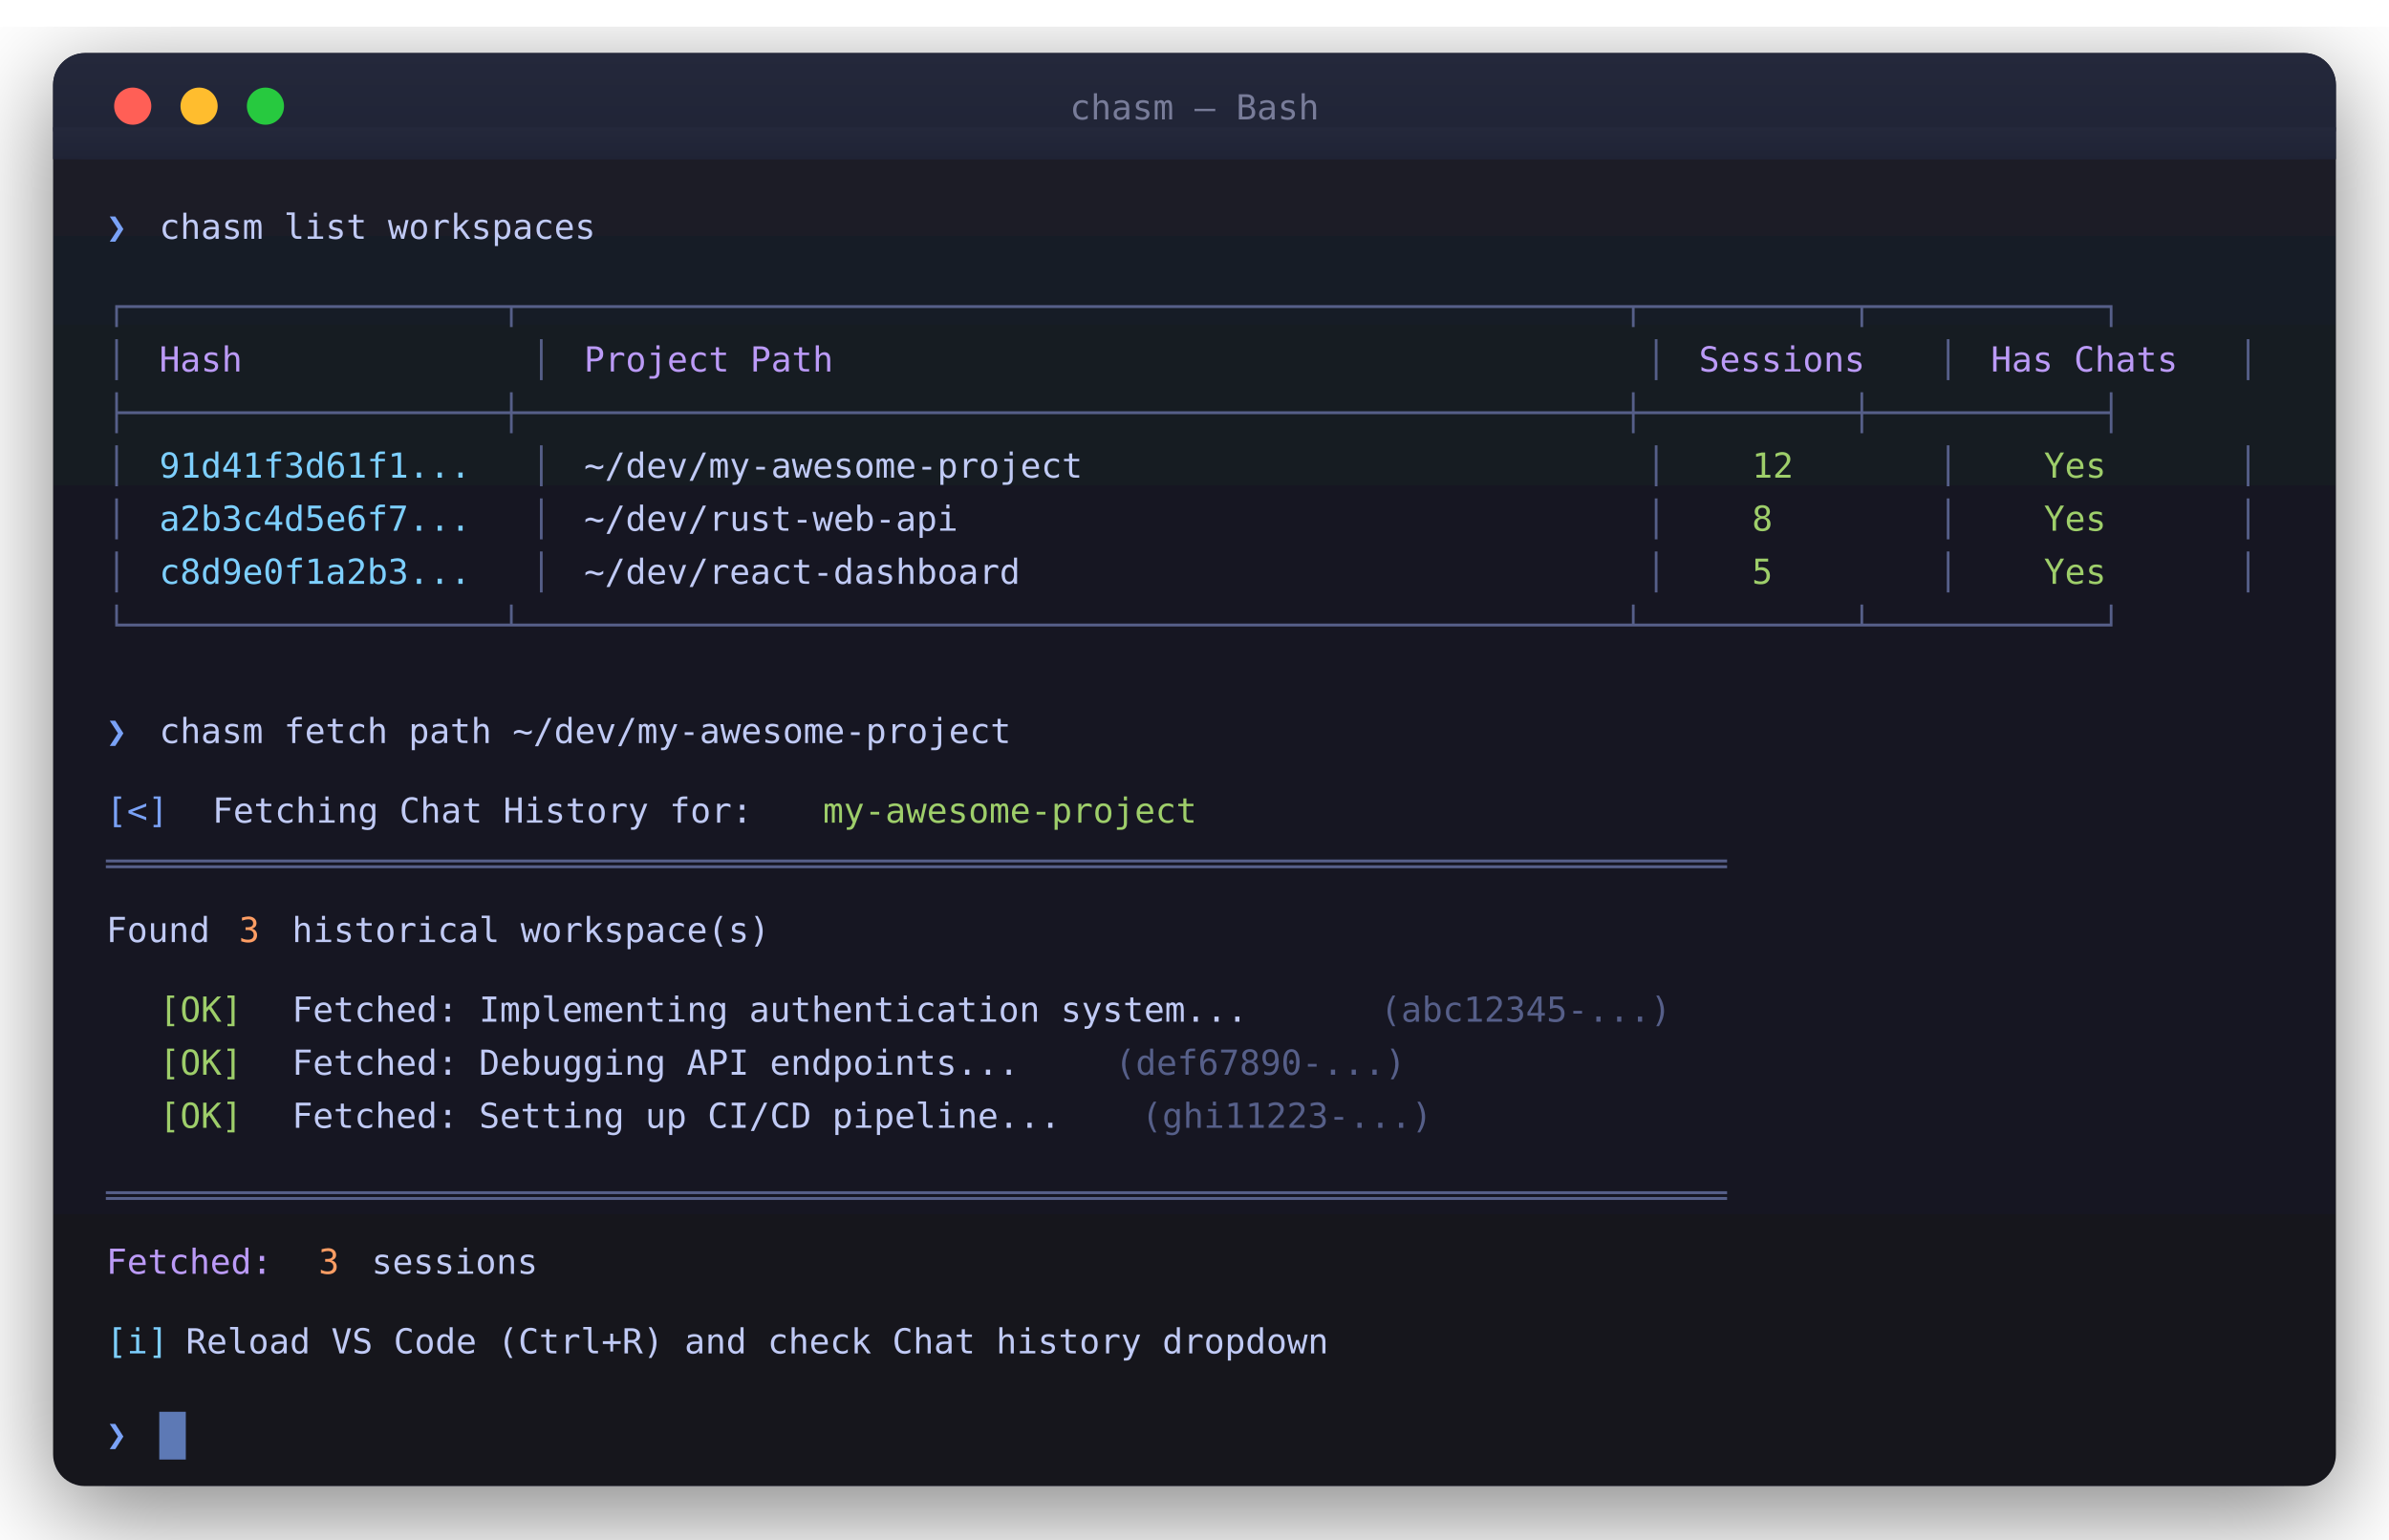
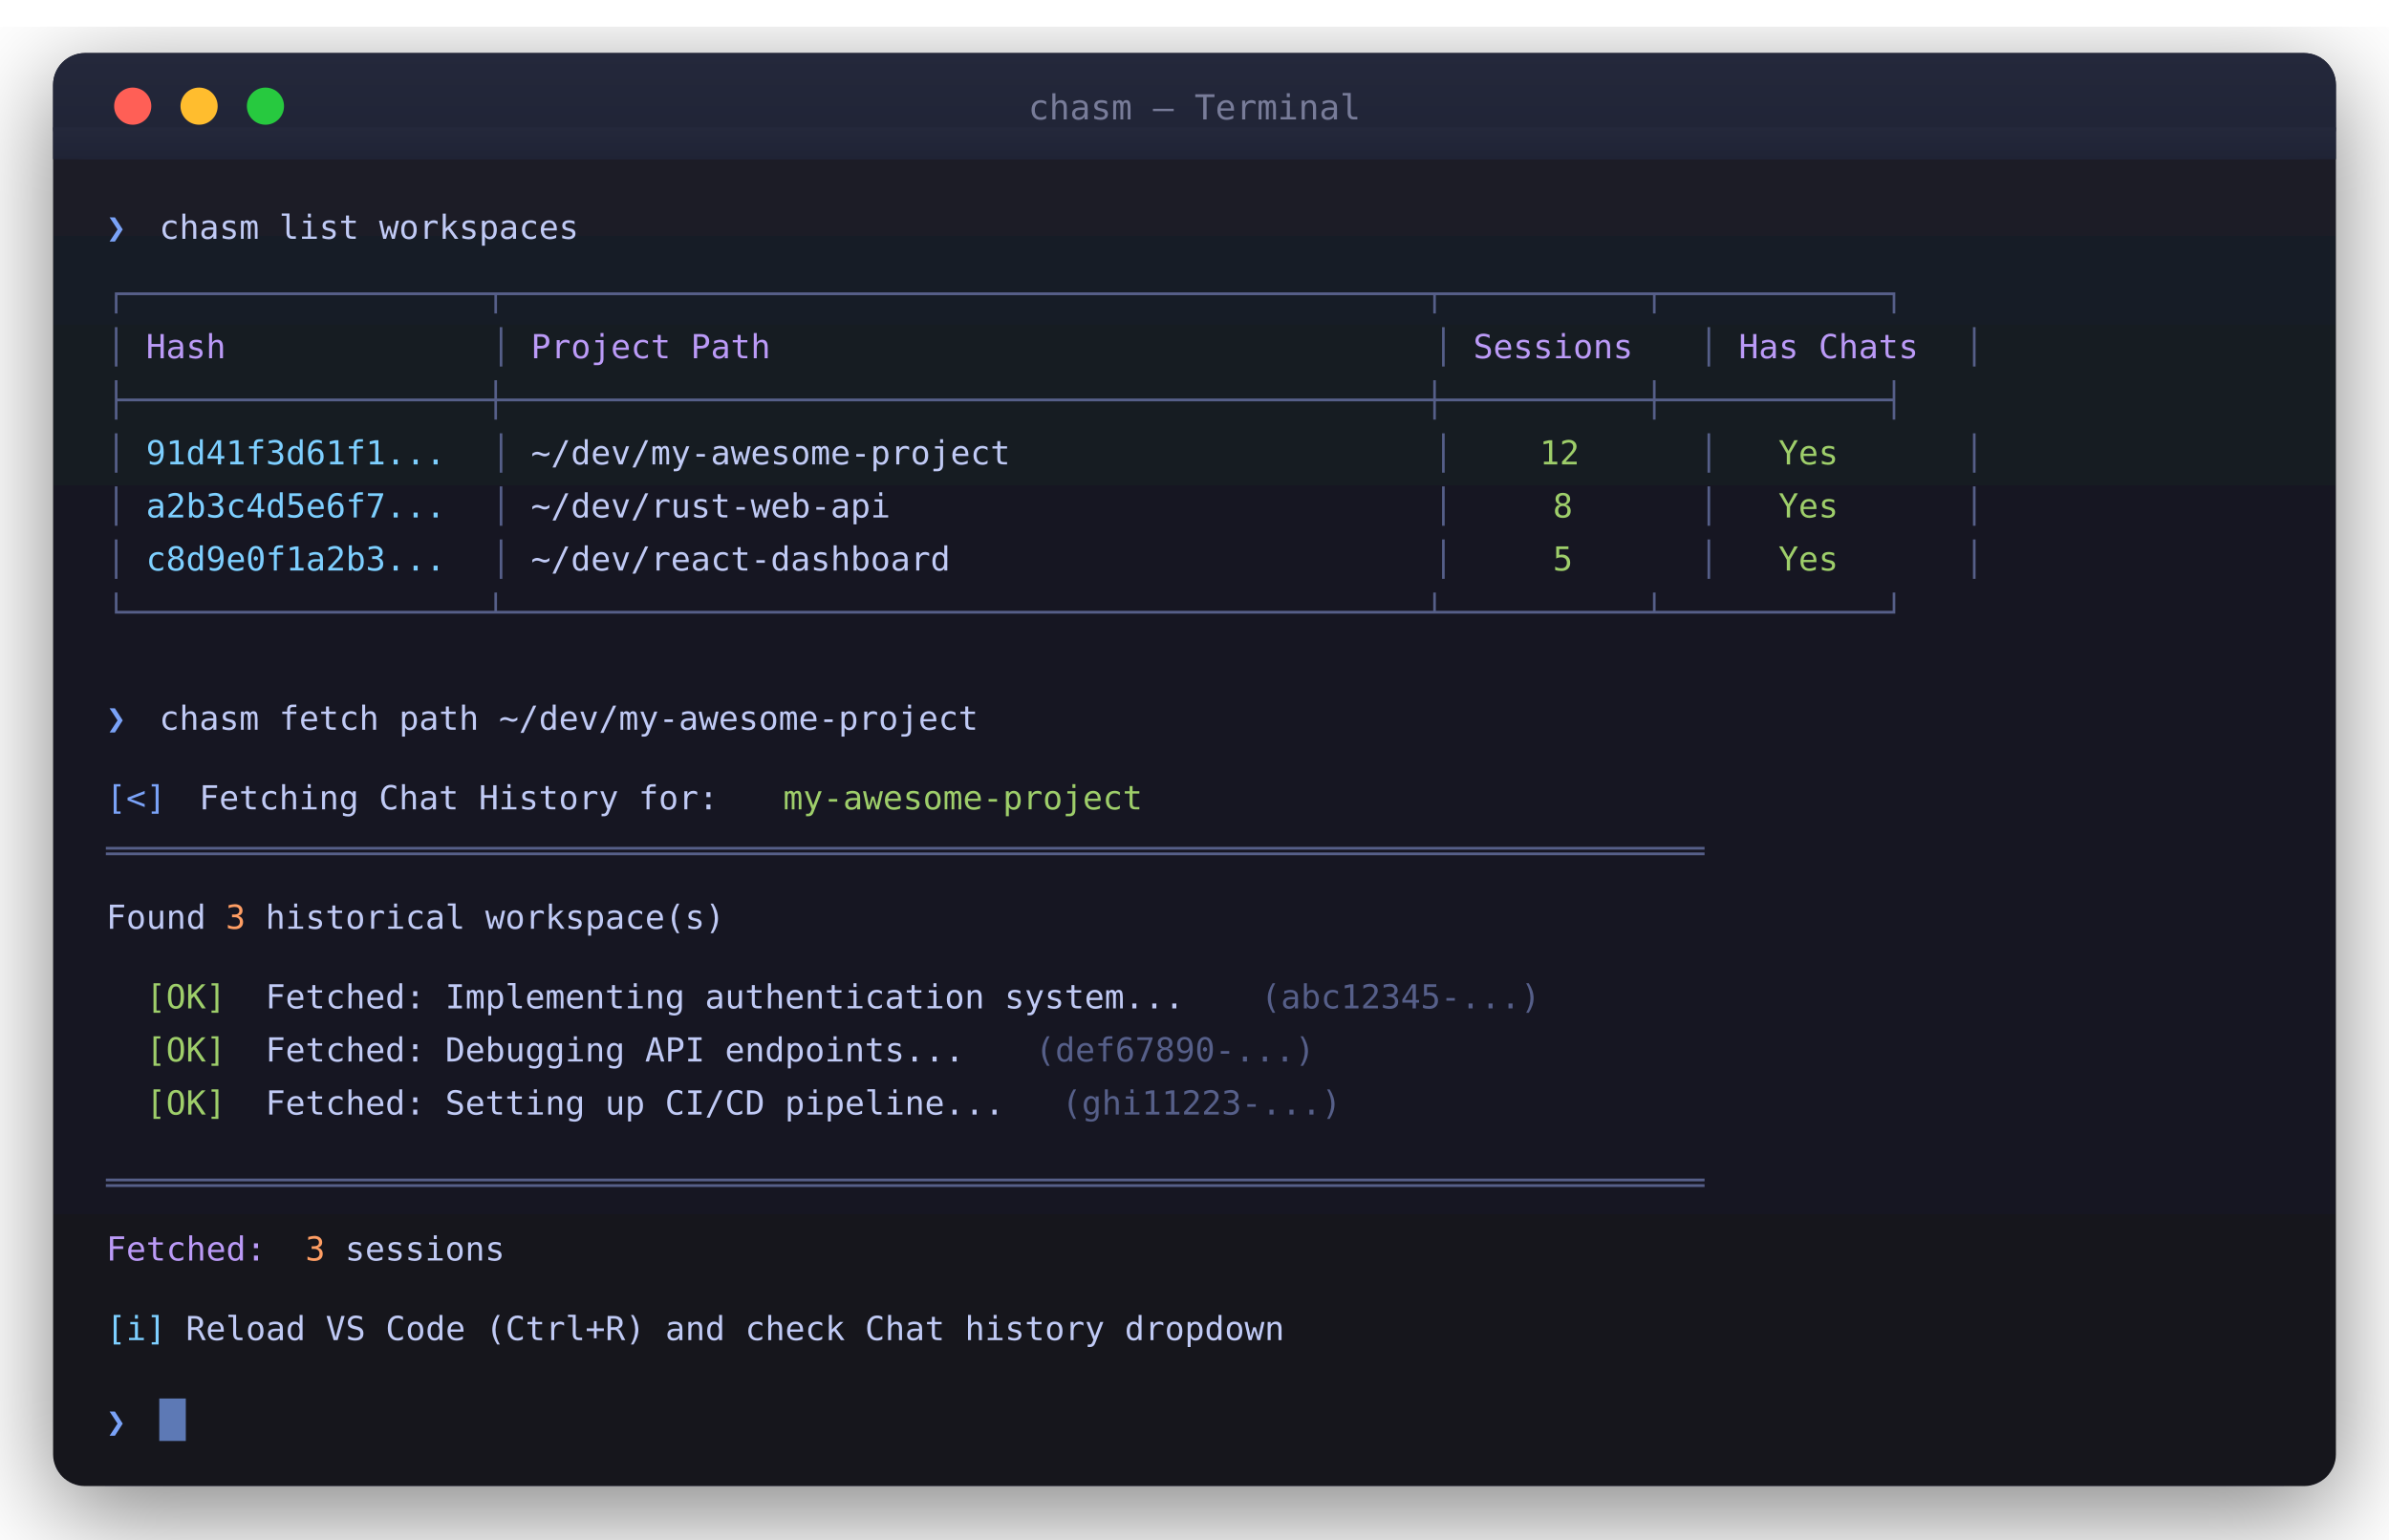
<svg xmlns="http://www.w3.org/2000/svg" viewBox="0 0 900 580" width="900" height="580">
  <defs>
    <linearGradient id="termBg" x1="0%" y1="0%" x2="0%" y2="100%">
      <stop offset="0%" style="stop-color:#1a1b26" />
      <stop offset="100%" style="stop-color:#16161e" />
    </linearGradient>
    <linearGradient id="headerBg" x1="0%" y1="0%" x2="0%" y2="100%">
      <stop offset="0%" style="stop-color:#24283b" />
      <stop offset="100%" style="stop-color:#1f2335" />
    </linearGradient>
    <filter id="termShadow" x="-10%" y="-10%" width="120%" height="120%">
      <feDropShadow dx="0" dy="10" stdDeviation="20" flood-color="#000" flood-opacity="0.5" />
    </filter>
  </defs>
  <rect x="20" y="20" width="860" height="540" rx="12" fill="url(#termBg)" filter="url(#termShadow)" />
  <rect x="20" y="20" width="860" height="40" rx="12" fill="url(#headerBg)" />
  <rect x="20" y="48" width="860" height="12" fill="url(#headerBg)" />
  <circle cx="50" cy="40" r="7" fill="#ff5f56" />
  <circle cx="75" cy="40" r="7" fill="#ffbd2e" />
  <circle cx="100" cy="40" r="7" fill="#27c93f" />
-   <text x="450" y="45" fill="#787c99" font-family="SF Mono, Consolas, monospace" font-size="13" text-anchor="middle">chasm — Bash</text>
-   <g font-family="SF Mono, Consolas, Monaco, monospace" font-size="13">
+   <text x="450" y="45" fill="#787c99" font-family="SF Mono, Consolas, monospace" font-size="13" text-anchor="middle">chasm — Terminal</text>
+   <g font-family="SF Mono, Menlo, Consolas, monospace" font-size="12.5">
    <text x="40" y="90" fill="#7aa2f7">❯</text>
    <text x="60" y="90" fill="#c0caf5">chasm list workspaces</text>
-     <text x="40" y="120" fill="#565f89">┌──────────────────┬─────────────────────────────────────────────────────┬──────────┬───────────┐</text>
-     <text x="40" y="140" fill="#565f89">│</text>
-     <text x="60" y="140" fill="#bb9af7">Hash</text>
-     <text x="200" y="140" fill="#565f89">│</text>
-     <text x="220" y="140" fill="#bb9af7">Project Path</text>
-     <text x="620" y="140" fill="#565f89">│</text>
-     <text x="640" y="140" fill="#bb9af7">Sessions</text>
-     <text x="730" y="140" fill="#565f89">│</text>
-     <text x="750" y="140" fill="#bb9af7">Has Chats</text>
-     <text x="843" y="140" fill="#565f89">│</text>
-     <text x="40" y="160" fill="#565f89">├──────────────────┼─────────────────────────────────────────────────────┼──────────┼───────────┤</text>
-     <text x="40" y="180" fill="#565f89">│</text>
-     <text x="60" y="180" fill="#7dcfff">91d41f3d61f1...</text>
-     <text x="200" y="180" fill="#565f89">│</text>
-     <text x="220" y="180" fill="#c0caf5">~/dev/my-awesome-project</text>
-     <text x="620" y="180" fill="#565f89">│</text>
-     <text x="660" y="180" fill="#9ece6a">12</text>
-     <text x="730" y="180" fill="#565f89">│</text>
-     <text x="770" y="180" fill="#9ece6a">Yes</text>
-     <text x="843" y="180" fill="#565f89">│</text>
-     <text x="40" y="200" fill="#565f89">│</text>
-     <text x="60" y="200" fill="#7dcfff">a2b3c4d5e6f7...</text>
-     <text x="200" y="200" fill="#565f89">│</text>
-     <text x="220" y="200" fill="#c0caf5">~/dev/rust-web-api</text>
-     <text x="620" y="200" fill="#565f89">│</text>
-     <text x="660" y="200" fill="#9ece6a">8</text>
-     <text x="730" y="200" fill="#565f89">│</text>
-     <text x="770" y="200" fill="#9ece6a">Yes</text>
-     <text x="843" y="200" fill="#565f89">│</text>
-     <text x="40" y="220" fill="#565f89">│</text>
-     <text x="60" y="220" fill="#7dcfff">c8d9e0f1a2b3...</text>
-     <text x="200" y="220" fill="#565f89">│</text>
-     <text x="220" y="220" fill="#c0caf5">~/dev/react-dashboard</text>
-     <text x="620" y="220" fill="#565f89">│</text>
-     <text x="660" y="220" fill="#9ece6a">5</text>
-     <text x="730" y="220" fill="#565f89">│</text>
-     <text x="770" y="220" fill="#9ece6a">Yes</text>
-     <text x="843" y="220" fill="#565f89">│</text>
-     <text x="40" y="240" fill="#565f89">└──────────────────┴─────────────────────────────────────────────────────┴──────────┴───────────┘</text>
-     <text x="40" y="280" fill="#7aa2f7">❯</text>
-     <text x="60" y="280" fill="#c0caf5">chasm fetch path ~/dev/my-awesome-project</text>
-     <text x="40" y="310" fill="#7aa2f7">[&lt;]</text>
-     <text x="80" y="310" fill="#c0caf5">Fetching Chat History for:</text>
-     <text x="310" y="310" fill="#9ece6a">my-awesome-project</text>
-     <text x="40" y="330" fill="#565f89">══════════════════════════════════════════════════════════════════════════════</text>
-     <text x="40" y="355" fill="#c0caf5">Found</text>
-     <text x="90" y="355" fill="#ff9e64">3</text>
-     <text x="110" y="355" fill="#c0caf5">historical workspace(s)</text>
-     <text x="60" y="385" fill="#9ece6a">[OK]</text>
-     <text x="110" y="385" fill="#c0caf5">Fetched: Implementing authentication system...</text>
-     <text x="520" y="385" fill="#565f89">(abc12345-...)</text>
-     <text x="60" y="405" fill="#9ece6a">[OK]</text>
-     <text x="110" y="405" fill="#c0caf5">Fetched: Debugging API endpoints...</text>
-     <text x="420" y="405" fill="#565f89">(def67890-...)</text>
-     <text x="60" y="425" fill="#9ece6a">[OK]</text>
-     <text x="110" y="425" fill="#c0caf5">Fetched: Setting up CI/CD pipeline...</text>
-     <text x="430" y="425" fill="#565f89">(ghi11223-...)</text>
-     <text x="40" y="455" fill="#565f89">══════════════════════════════════════════════════════════════════════════════</text>
-     <text x="40" y="480" fill="#bb9af7">Fetched:</text>
-     <text x="120" y="480" fill="#ff9e64">3</text>
-     <text x="140" y="480" fill="#c0caf5">sessions</text>
-     <text x="40" y="510" fill="#7dcfff">[i]</text>
-     <text x="70" y="510" fill="#c0caf5">Reload VS Code (Ctrl+R) and check Chat history dropdown</text>
-     <text x="40" y="545" fill="#7aa2f7">❯</text>
-     <rect x="60" y="532" width="10" height="18" fill="#7aa2f7" opacity="0.7">
+     <text x="40" y="115" fill="#565f89" xml:space="preserve">┌──────────────────┬──────────────────────────────────────────────┬──────────┬───────────┐</text>
+     <text x="40" y="135" fill="#565f89" xml:space="preserve">│ </text>
+     <text x="55" y="135" fill="#bb9af7">Hash</text>
+     <text x="185" y="135" fill="#565f89">│ </text>
+     <text x="200" y="135" fill="#bb9af7">Project Path</text>
+     <text x="540" y="135" fill="#565f89">│ </text>
+     <text x="555" y="135" fill="#bb9af7">Sessions</text>
+     <text x="640" y="135" fill="#565f89">│ </text>
+     <text x="655" y="135" fill="#bb9af7">Has Chats</text>
+     <text x="740" y="135" fill="#565f89">│</text>
+     <text x="40" y="155" fill="#565f89" xml:space="preserve">├──────────────────┼──────────────────────────────────────────────┼──────────┼───────────┤</text>
+     <text x="40" y="175" fill="#565f89">│ </text>
+     <text x="55" y="175" fill="#7dcfff">91d41f3d61f1...</text>
+     <text x="185" y="175" fill="#565f89">│ </text>
+     <text x="200" y="175" fill="#c0caf5">~/dev/my-awesome-project</text>
+     <text x="540" y="175" fill="#565f89">│ </text>
+     <text x="580" y="175" fill="#9ece6a">12</text>
+     <text x="640" y="175" fill="#565f89">│ </text>
+     <text x="670" y="175" fill="#9ece6a">Yes</text>
+     <text x="740" y="175" fill="#565f89">│</text>
+     <text x="40" y="195" fill="#565f89">│ </text>
+     <text x="55" y="195" fill="#7dcfff">a2b3c4d5e6f7...</text>
+     <text x="185" y="195" fill="#565f89">│ </text>
+     <text x="200" y="195" fill="#c0caf5">~/dev/rust-web-api</text>
+     <text x="540" y="195" fill="#565f89">│ </text>
+     <text x="585" y="195" fill="#9ece6a">8</text>
+     <text x="640" y="195" fill="#565f89">│ </text>
+     <text x="670" y="195" fill="#9ece6a">Yes</text>
+     <text x="740" y="195" fill="#565f89">│</text>
+     <text x="40" y="215" fill="#565f89">│ </text>
+     <text x="55" y="215" fill="#7dcfff">c8d9e0f1a2b3...</text>
+     <text x="185" y="215" fill="#565f89">│ </text>
+     <text x="200" y="215" fill="#c0caf5">~/dev/react-dashboard</text>
+     <text x="540" y="215" fill="#565f89">│ </text>
+     <text x="585" y="215" fill="#9ece6a">5</text>
+     <text x="640" y="215" fill="#565f89">│ </text>
+     <text x="670" y="215" fill="#9ece6a">Yes</text>
+     <text x="740" y="215" fill="#565f89">│</text>
+     <text x="40" y="235" fill="#565f89" xml:space="preserve">└──────────────────┴──────────────────────────────────────────────┴──────────┴───────────┘</text>
+     <text x="40" y="275" fill="#7aa2f7">❯</text>
+     <text x="60" y="275" fill="#c0caf5">chasm fetch path ~/dev/my-awesome-project</text>
+     <text x="40" y="305" fill="#7aa2f7">[&lt;]</text>
+     <text x="75" y="305" fill="#c0caf5">Fetching Chat History for:</text>
+     <text x="295" y="305" fill="#9ece6a">my-awesome-project</text>
+     <text x="40" y="325" fill="#565f89">════════════════════════════════════════════════════════════════════════════════</text>
+     <text x="40" y="350" fill="#c0caf5">Found</text>
+     <text x="85" y="350" fill="#ff9e64">3</text>
+     <text x="100" y="350" fill="#c0caf5">historical workspace(s)</text>
+     <text x="55" y="380" fill="#9ece6a">[OK]</text>
+     <text x="100" y="380" fill="#c0caf5">Fetched: Implementing authentication system...</text>
+     <text x="475" y="380" fill="#565f89">(abc12345-...)</text>
+     <text x="55" y="400" fill="#9ece6a">[OK]</text>
+     <text x="100" y="400" fill="#c0caf5">Fetched: Debugging API endpoints...</text>
+     <text x="390" y="400" fill="#565f89">(def67890-...)</text>
+     <text x="55" y="420" fill="#9ece6a">[OK]</text>
+     <text x="100" y="420" fill="#c0caf5">Fetched: Setting up CI/CD pipeline...</text>
+     <text x="400" y="420" fill="#565f89">(ghi11223-...)</text>
+     <text x="40" y="450" fill="#565f89">════════════════════════════════════════════════════════════════════════════════</text>
+     <text x="40" y="475" fill="#bb9af7">Fetched:</text>
+     <text x="115" y="475" fill="#ff9e64">3</text>
+     <text x="130" y="475" fill="#c0caf5">sessions</text>
+     <text x="40" y="505" fill="#7dcfff">[i]</text>
+     <text x="70" y="505" fill="#c0caf5">Reload VS Code (Ctrl+R) and check Chat history dropdown</text>
+     <text x="40" y="540" fill="#7aa2f7">❯</text>
+     <rect x="60" y="527" width="10" height="16" fill="#7aa2f7" opacity="0.7">
      <animate attributeName="opacity" values="0.7;0;0.7" dur="1.2s" repeatCount="indefinite" />
    </rect>
  </g>
</svg>
